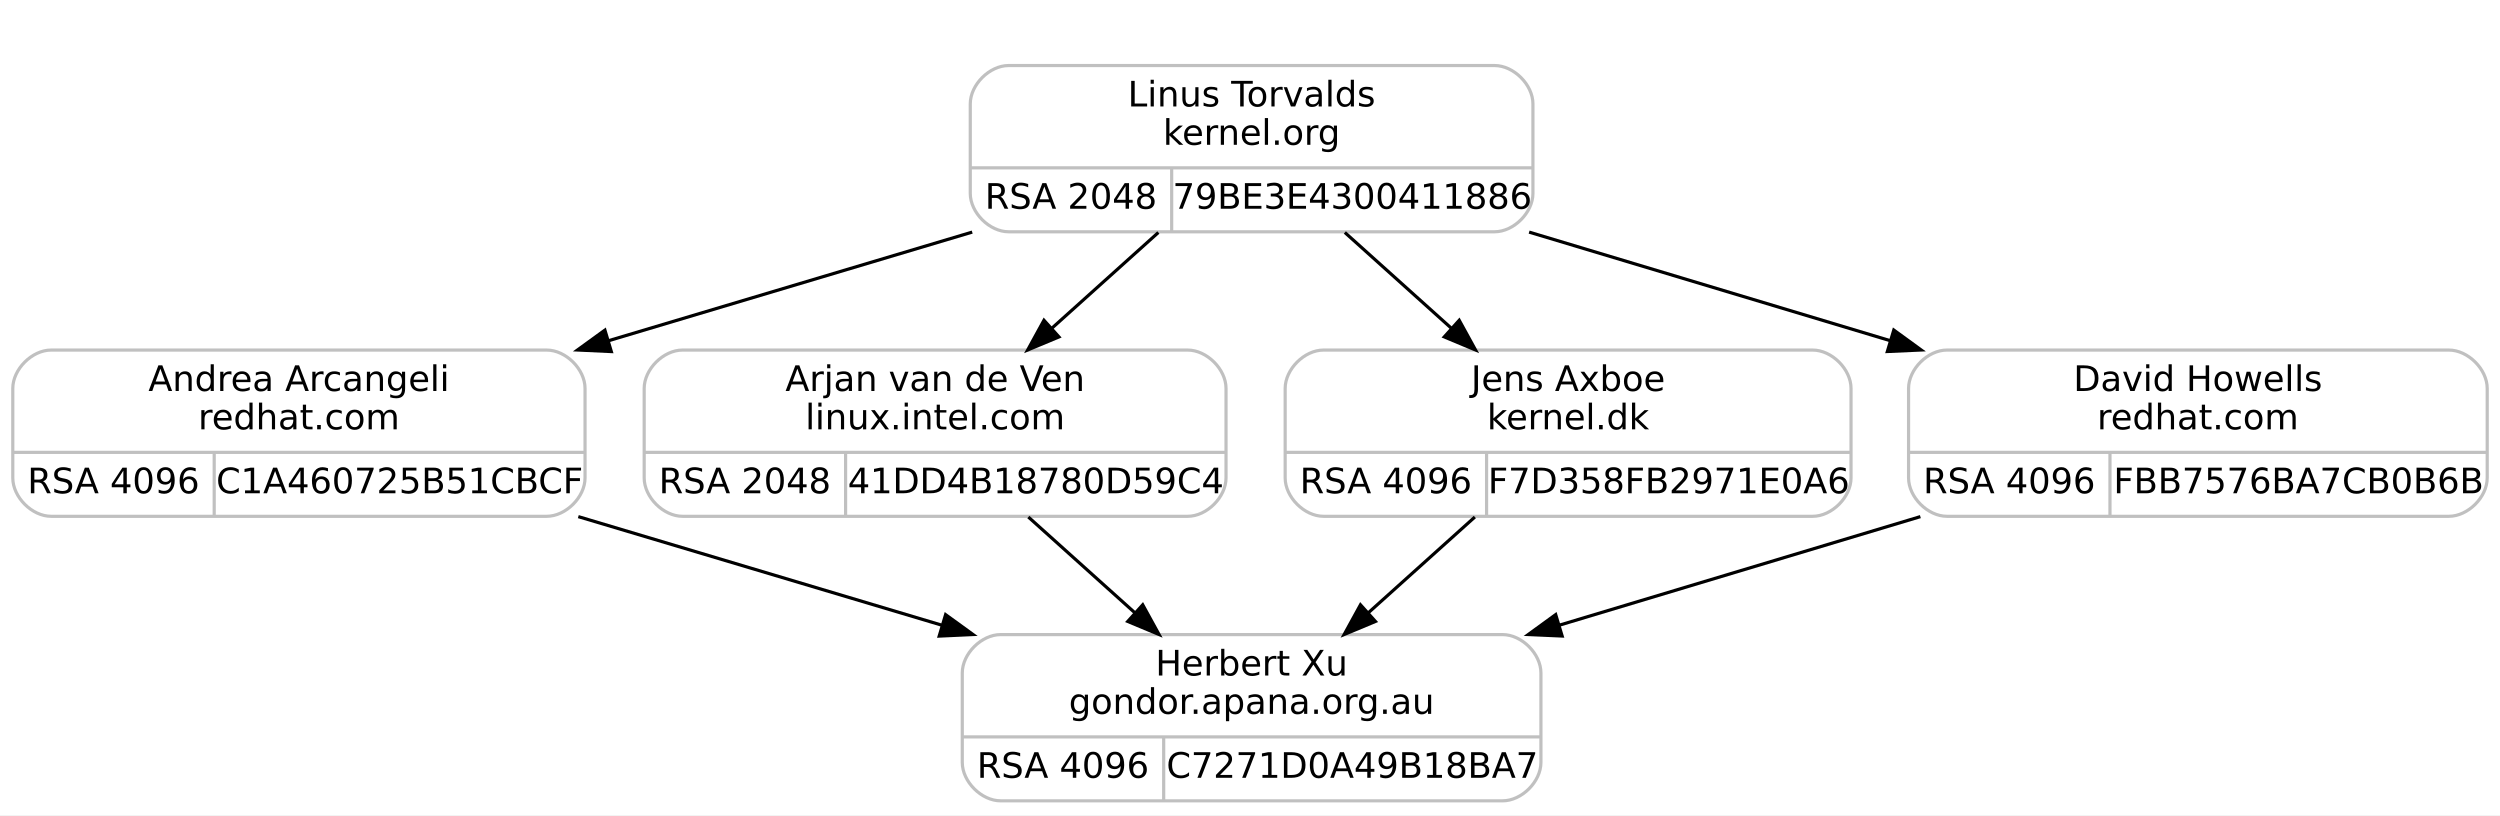
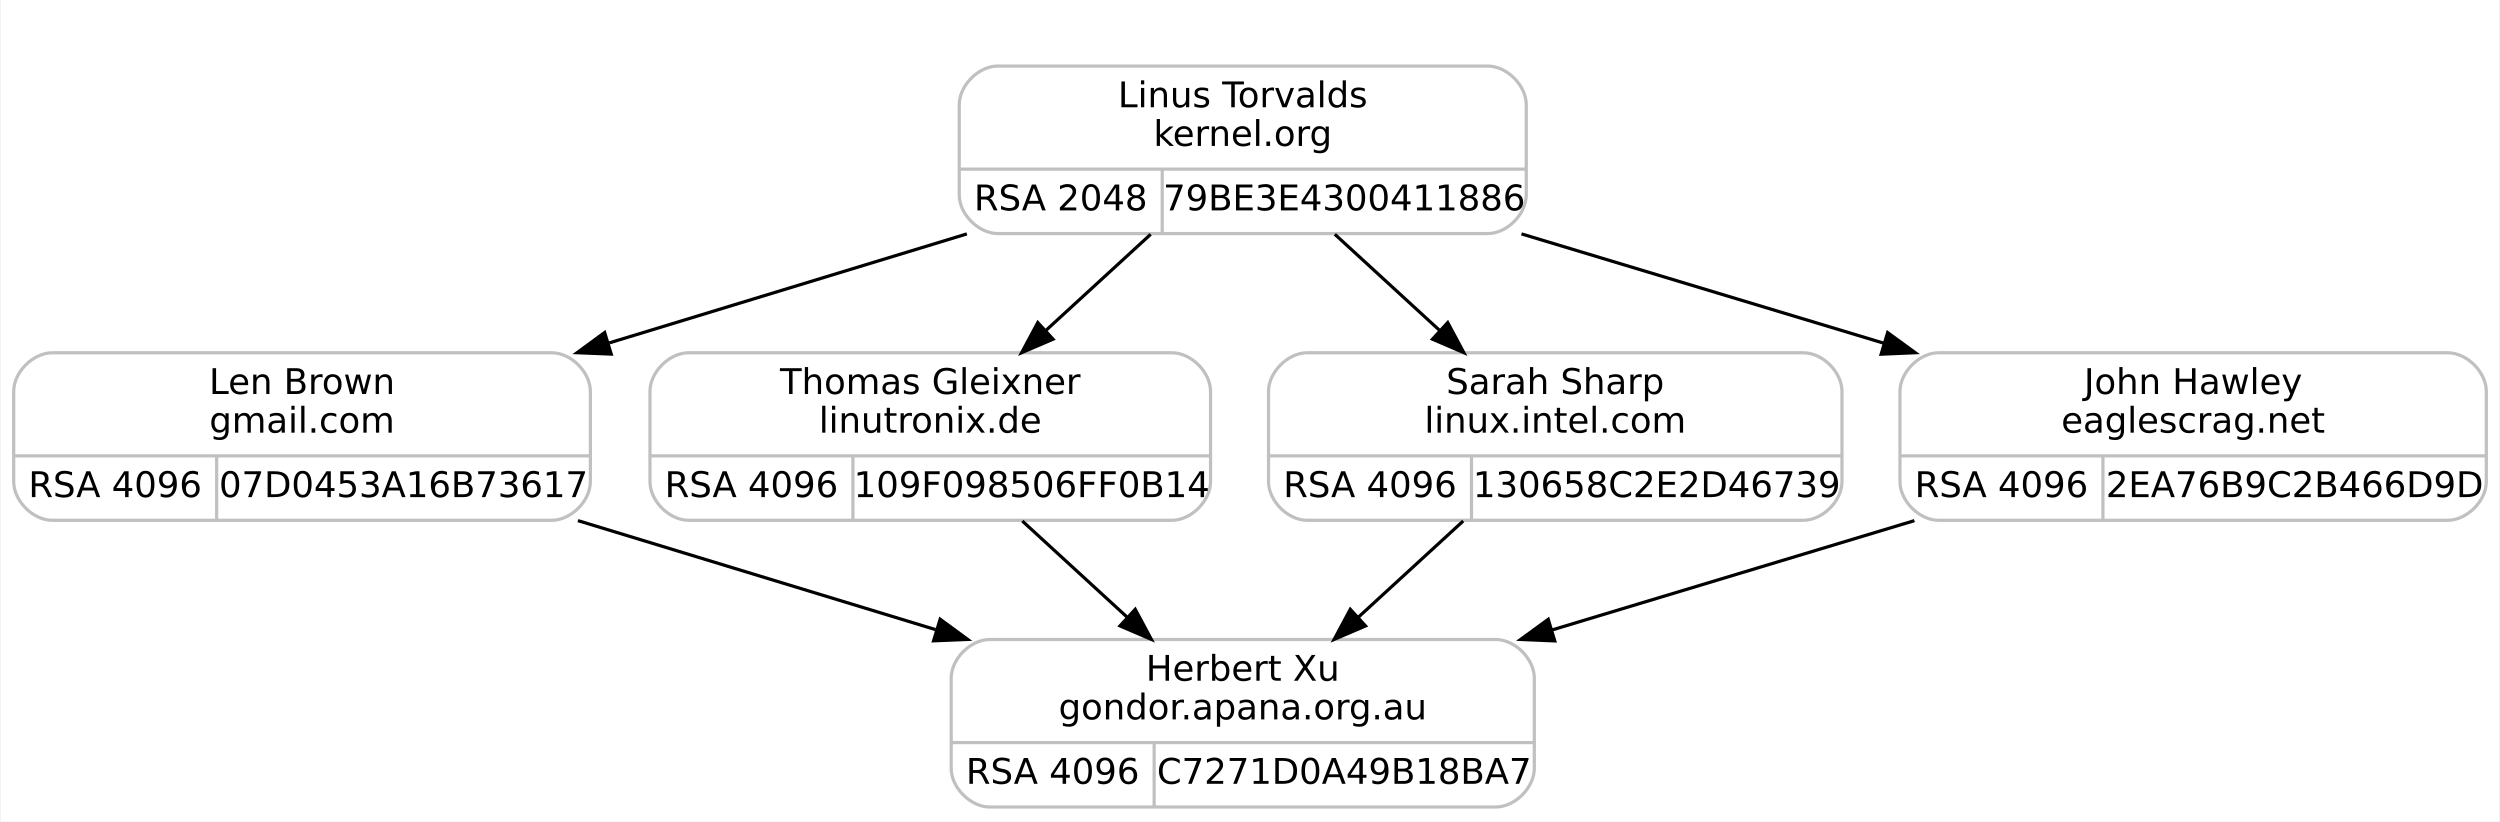
- <svg xmlns="http://www.w3.org/2000/svg" width="782pt" height="255pt" viewBox="0.00 0.00 782.00 255.00">
+ <svg xmlns="http://www.w3.org/2000/svg" width="776pt" height="255pt" viewBox="0.00 0.00 775.50 255.00">
  <g id="graph0" class="graph" transform="scale(1 1) rotate(0) translate(4 251)">
-     <polygon fill="#ffffff" stroke="transparent" points="-4,4 -4,-251 778,-251 778,4 -4,4" />
+     <polygon fill="#ffffff" stroke="transparent" points="-4,4 -4,-251 771.5,-251 771.5,4 -4,4" />
    <g id="clust1" class="cluster">
-       <polygon fill="none" stroke="#ffffff" points="291.5,-170 291.5,-239 483.5,-239 483.5,-170 291.5,-170" />
+       <polygon fill="none" stroke="#ffffff" points="285.5,-170 285.5,-239 477.5,-239 477.5,-170 285.5,-170" />
    </g>
    <g id="node1" class="node">
      <path fill="none" stroke="#c0c0c0" d="M12,-89.5C12,-89.5 167,-89.5 167,-89.5 173,-89.5 179,-95.5 179,-101.5 179,-101.5 179,-129.5 179,-129.5 179,-135.5 173,-141.5 167,-141.5 167,-141.5 12,-141.5 12,-141.5 6,-141.5 0,-135.5 0,-129.5 0,-129.5 0,-101.5 0,-101.5 0,-95.5 6,-89.5 12,-89.5" />
-       <text text-anchor="middle" x="89.5" y="-128.7" font-family="droid sans,dejavu sans,helvetica" font-size="11.00" fill="#000000">Andrea Arcangeli</text>
-       <text text-anchor="middle" x="89.5" y="-116.7" font-family="droid sans,dejavu sans,helvetica" font-size="11.00" fill="#000000">redhat.com</text>
+       <text text-anchor="middle" x="89.5" y="-128.7" font-family="droid sans,dejavu sans,helvetica" font-size="11.00" fill="#000000">Len Brown</text>
+       <text text-anchor="middle" x="89.5" y="-116.7" font-family="droid sans,dejavu sans,helvetica" font-size="11.00" fill="#000000">gmail.com</text>
      <polyline fill="none" stroke="#c0c0c0" points="0,-109.5 179,-109.5 " />
      <text text-anchor="middle" x="31.5" y="-96.7" font-family="droid sans,dejavu sans,helvetica" font-size="11.00" fill="#000000">RSA 4096</text>
      <polyline fill="none" stroke="#c0c0c0" points="63,-89.5 63,-109.5 " />
-       <text text-anchor="middle" x="121" y="-96.7" font-family="droid sans,dejavu sans,helvetica" font-size="11.00" fill="#000000">C1A460725B51CBCF</text>
+       <text text-anchor="middle" x="121" y="-96.7" font-family="droid sans,dejavu sans,helvetica" font-size="11.00" fill="#000000">07D0453A16B73617</text>
    </g>
    <g id="node3" class="node">
-       <path fill="none" stroke="#c0c0c0" d="M309,-.5C309,-.5 466,-.5 466,-.5 472,-.5 478,-6.5 478,-12.5 478,-12.5 478,-40.5 478,-40.5 478,-46.5 472,-52.5 466,-52.5 466,-52.5 309,-52.5 309,-52.5 303,-52.5 297,-46.5 297,-40.5 297,-40.5 297,-12.5 297,-12.5 297,-6.5 303,-.5 309,-.5" />
-       <text text-anchor="middle" x="387.5" y="-39.7" font-family="droid sans,dejavu sans,helvetica" font-size="11.00" fill="#000000">Herbert Xu</text>
-       <text text-anchor="middle" x="387.5" y="-27.7" font-family="droid sans,dejavu sans,helvetica" font-size="11.00" fill="#000000">gondor.apana.org.au</text>
-       <polyline fill="none" stroke="#c0c0c0" points="297,-20.5 478,-20.5 " />
-       <text text-anchor="middle" x="328.5" y="-7.7" font-family="droid sans,dejavu sans,helvetica" font-size="11.00" fill="#000000">RSA 4096</text>
-       <polyline fill="none" stroke="#c0c0c0" points="360,-.5 360,-20.5 " />
-       <text text-anchor="middle" x="419" y="-7.7" font-family="droid sans,dejavu sans,helvetica" font-size="11.00" fill="#000000">C7271D0A49B18BA7</text>
+       <path fill="none" stroke="#c0c0c0" d="M303,-.5C303,-.5 460,-.5 460,-.5 466,-.5 472,-6.5 472,-12.5 472,-12.5 472,-40.5 472,-40.5 472,-46.5 466,-52.5 460,-52.5 460,-52.5 303,-52.5 303,-52.5 297,-52.5 291,-46.5 291,-40.5 291,-40.5 291,-12.5 291,-12.5 291,-6.5 297,-.5 303,-.5" />
+       <text text-anchor="middle" x="381.5" y="-39.7" font-family="droid sans,dejavu sans,helvetica" font-size="11.00" fill="#000000">Herbert Xu</text>
+       <text text-anchor="middle" x="381.5" y="-27.7" font-family="droid sans,dejavu sans,helvetica" font-size="11.00" fill="#000000">gondor.apana.org.au</text>
+       <polyline fill="none" stroke="#c0c0c0" points="291,-20.5 472,-20.5 " />
+       <text text-anchor="middle" x="322.5" y="-7.7" font-family="droid sans,dejavu sans,helvetica" font-size="11.00" fill="#000000">RSA 4096</text>
+       <polyline fill="none" stroke="#c0c0c0" points="354,-.5 354,-20.5 " />
+       <text text-anchor="middle" x="413" y="-7.7" font-family="droid sans,dejavu sans,helvetica" font-size="11.00" fill="#000000">C7271D0A49B18BA7</text>
    </g>
    <g id="edge2" class="edge">
-       <path fill="none" stroke="#000000" d="M176.896,-89.398C212.605,-78.734 254.042,-66.358 290.667,-55.42" />
-       <polygon fill="#000000" stroke="#000000" points="291.783,-58.74 300.363,-52.524 289.779,-52.032 291.783,-58.74" />
+       <path fill="none" stroke="#000000" d="M175.137,-89.398C209.977,-78.779 250.384,-66.463 286.158,-55.56" />
+       <polygon fill="#000000" stroke="#000000" points="287.572,-58.788 296.117,-52.524 285.531,-52.092 287.572,-58.788" />
    </g>
    <g id="node2" class="node">
-       <path fill="none" stroke="#c0c0c0" d="M311.5,-178.5C311.5,-178.5 463.5,-178.5 463.5,-178.5 469.5,-178.5 475.5,-184.5 475.5,-190.5 475.5,-190.5 475.5,-218.5 475.5,-218.5 475.5,-224.5 469.5,-230.5 463.5,-230.5 463.5,-230.5 311.5,-230.5 311.5,-230.5 305.5,-230.5 299.5,-224.5 299.5,-218.5 299.5,-218.5 299.5,-190.5 299.5,-190.5 299.5,-184.5 305.5,-178.5 311.5,-178.5" />
-       <text text-anchor="middle" x="387.5" y="-217.7" font-family="droid sans,dejavu sans,helvetica" font-size="11.00" fill="#000000">Linus Torvalds</text>
-       <text text-anchor="middle" x="387.5" y="-205.7" font-family="droid sans,dejavu sans,helvetica" font-size="11.00" fill="#000000">kernel.org</text>
-       <polyline fill="none" stroke="#c0c0c0" points="299.5,-198.5 475.5,-198.5 " />
-       <text text-anchor="middle" x="331" y="-185.7" font-family="droid sans,dejavu sans,helvetica" font-size="11.00" fill="#000000">RSA 2048</text>
-       <polyline fill="none" stroke="#c0c0c0" points="362.5,-178.5 362.5,-198.5 " />
-       <text text-anchor="middle" x="419" y="-185.7" font-family="droid sans,dejavu sans,helvetica" font-size="11.00" fill="#000000">79BE3E4300411886</text>
+       <path fill="none" stroke="#c0c0c0" d="M305.5,-178.5C305.5,-178.5 457.5,-178.5 457.5,-178.5 463.5,-178.5 469.5,-184.5 469.5,-190.5 469.5,-190.5 469.5,-218.5 469.5,-218.5 469.5,-224.5 463.5,-230.5 457.5,-230.5 457.5,-230.5 305.5,-230.5 305.5,-230.5 299.5,-230.5 293.5,-224.5 293.5,-218.5 293.5,-218.5 293.5,-190.5 293.5,-190.5 293.5,-184.5 299.5,-178.5 305.5,-178.5" />
+       <text text-anchor="middle" x="381.5" y="-217.7" font-family="droid sans,dejavu sans,helvetica" font-size="11.00" fill="#000000">Linus Torvalds</text>
+       <text text-anchor="middle" x="381.5" y="-205.7" font-family="droid sans,dejavu sans,helvetica" font-size="11.00" fill="#000000">kernel.org</text>
+       <polyline fill="none" stroke="#c0c0c0" points="293.5,-198.5 469.5,-198.5 " />
+       <text text-anchor="middle" x="325" y="-185.7" font-family="droid sans,dejavu sans,helvetica" font-size="11.00" fill="#000000">RSA 2048</text>
+       <polyline fill="none" stroke="#c0c0c0" points="356.5,-178.5 356.5,-198.5 " />
+       <text text-anchor="middle" x="413" y="-185.7" font-family="droid sans,dejavu sans,helvetica" font-size="11.00" fill="#000000">79BE3E4300411886</text>
    </g>
    <g id="edge1" class="edge">
-       <path fill="none" stroke="#000000" d="M300.104,-178.398C264.395,-167.734 222.958,-155.358 186.333,-144.42" />
-       <polygon fill="#000000" stroke="#000000" points="187.221,-141.032 176.637,-141.524 185.217,-147.74 187.221,-141.032" />
+       <path fill="none" stroke="#000000" d="M295.863,-178.398C261.023,-167.779 220.616,-155.464 184.842,-144.56" />
+       <polygon fill="#000000" stroke="#000000" points="185.469,-141.092 174.883,-141.524 183.428,-147.788 185.469,-141.092" />
    </g>
    <g id="node4" class="node">
-       <path fill="none" stroke="#c0c0c0" d="M209.5,-89.5C209.5,-89.5 367.5,-89.5 367.5,-89.5 373.5,-89.5 379.5,-95.5 379.5,-101.5 379.5,-101.5 379.5,-129.5 379.5,-129.5 379.5,-135.5 373.5,-141.5 367.5,-141.5 367.5,-141.5 209.5,-141.5 209.5,-141.5 203.5,-141.5 197.5,-135.5 197.5,-129.5 197.5,-129.5 197.5,-101.5 197.5,-101.5 197.5,-95.5 203.5,-89.5 209.5,-89.5" />
-       <text text-anchor="middle" x="288.5" y="-128.7" font-family="droid sans,dejavu sans,helvetica" font-size="11.00" fill="#000000">Arjan van de Ven</text>
-       <text text-anchor="middle" x="288.5" y="-116.7" font-family="droid sans,dejavu sans,helvetica" font-size="11.00" fill="#000000">linux.intel.com</text>
-       <polyline fill="none" stroke="#c0c0c0" points="197.5,-109.5 379.5,-109.5 " />
-       <text text-anchor="middle" x="229" y="-96.7" font-family="droid sans,dejavu sans,helvetica" font-size="11.00" fill="#000000">RSA 2048</text>
+       <path fill="none" stroke="#c0c0c0" d="M209.5,-89.5C209.5,-89.5 359.5,-89.5 359.5,-89.5 365.5,-89.5 371.5,-95.5 371.5,-101.5 371.5,-101.5 371.5,-129.5 371.5,-129.5 371.5,-135.5 365.5,-141.5 359.5,-141.5 359.5,-141.5 209.5,-141.5 209.5,-141.5 203.5,-141.5 197.5,-135.5 197.5,-129.5 197.5,-129.5 197.5,-101.5 197.5,-101.5 197.5,-95.5 203.5,-89.5 209.5,-89.5" />
+       <text text-anchor="middle" x="284.5" y="-128.7" font-family="droid sans,dejavu sans,helvetica" font-size="11.00" fill="#000000">Thomas Gleixner</text>
+       <text text-anchor="middle" x="284.5" y="-116.7" font-family="droid sans,dejavu sans,helvetica" font-size="11.00" fill="#000000">linutronix.de</text>
+       <polyline fill="none" stroke="#c0c0c0" points="197.5,-109.5 371.5,-109.5 " />
+       <text text-anchor="middle" x="229" y="-96.7" font-family="droid sans,dejavu sans,helvetica" font-size="11.00" fill="#000000">RSA 4096</text>
      <polyline fill="none" stroke="#c0c0c0" points="260.5,-89.5 260.5,-109.5 " />
-       <text text-anchor="middle" x="320" y="-96.7" font-family="droid sans,dejavu sans,helvetica" font-size="11.00" fill="#000000">41DD4B18780D59C4</text>
+       <text text-anchor="middle" x="316" y="-96.7" font-family="droid sans,dejavu sans,helvetica" font-size="11.00" fill="#000000">109F098506FF0B14</text>
    </g>
    <g id="edge3" class="edge">
-       <path fill="none" stroke="#000000" d="M358.332,-178.278C347.859,-168.863 335.916,-158.126 324.904,-148.227" />
-       <polygon fill="#000000" stroke="#000000" points="327.236,-145.617 317.459,-141.534 322.556,-150.822 327.236,-145.617" />
+       <path fill="none" stroke="#000000" d="M352.921,-178.278C342.758,-168.954 331.183,-158.333 320.48,-148.513" />
+       <polygon fill="#000000" stroke="#000000" points="322.609,-145.716 312.874,-141.534 317.877,-150.874 322.609,-145.716" />
    </g>
    <g id="node5" class="node">
-       <path fill="none" stroke="#c0c0c0" d="M410,-89.5C410,-89.5 563,-89.5 563,-89.5 569,-89.5 575,-95.5 575,-101.5 575,-101.5 575,-129.5 575,-129.5 575,-135.5 569,-141.5 563,-141.5 563,-141.5 410,-141.5 410,-141.5 404,-141.5 398,-135.5 398,-129.5 398,-129.5 398,-101.5 398,-101.5 398,-95.5 404,-89.5 410,-89.5" />
-       <text text-anchor="middle" x="486.5" y="-128.7" font-family="droid sans,dejavu sans,helvetica" font-size="11.00" fill="#000000">Jens Axboe</text>
-       <text text-anchor="middle" x="486.5" y="-116.7" font-family="droid sans,dejavu sans,helvetica" font-size="11.00" fill="#000000">kernel.dk</text>
-       <polyline fill="none" stroke="#c0c0c0" points="398,-109.5 575,-109.5 " />
-       <text text-anchor="middle" x="429.5" y="-96.7" font-family="droid sans,dejavu sans,helvetica" font-size="11.00" fill="#000000">RSA 4096</text>
-       <polyline fill="none" stroke="#c0c0c0" points="461,-89.5 461,-109.5 " />
-       <text text-anchor="middle" x="518" y="-96.7" font-family="droid sans,dejavu sans,helvetica" font-size="11.00" fill="#000000">F7D358FB2971E0A6</text>
+       <path fill="none" stroke="#c0c0c0" d="M401.5,-89.5C401.5,-89.5 555.5,-89.5 555.5,-89.5 561.5,-89.5 567.5,-95.5 567.5,-101.5 567.5,-101.5 567.5,-129.5 567.5,-129.5 567.5,-135.5 561.5,-141.5 555.5,-141.5 555.5,-141.5 401.5,-141.5 401.5,-141.5 395.5,-141.5 389.5,-135.5 389.5,-129.5 389.5,-129.5 389.5,-101.5 389.5,-101.5 389.5,-95.5 395.5,-89.5 401.5,-89.5" />
+       <text text-anchor="middle" x="478.5" y="-128.7" font-family="droid sans,dejavu sans,helvetica" font-size="11.00" fill="#000000">Sarah Sharp</text>
+       <text text-anchor="middle" x="478.5" y="-116.7" font-family="droid sans,dejavu sans,helvetica" font-size="11.00" fill="#000000">linux.intel.com</text>
+       <polyline fill="none" stroke="#c0c0c0" points="389.5,-109.5 567.5,-109.5 " />
+       <text text-anchor="middle" x="421" y="-96.7" font-family="droid sans,dejavu sans,helvetica" font-size="11.00" fill="#000000">RSA 4096</text>
+       <polyline fill="none" stroke="#c0c0c0" points="452.5,-89.5 452.5,-109.5 " />
+       <text text-anchor="middle" x="510" y="-96.7" font-family="droid sans,dejavu sans,helvetica" font-size="11.00" fill="#000000">130658C2E2D46739</text>
    </g>
    <g id="edge5" class="edge">
-       <path fill="none" stroke="#000000" d="M416.668,-178.278C427.141,-168.863 439.084,-158.126 450.096,-148.227" />
-       <polygon fill="#000000" stroke="#000000" points="452.444,-150.822 457.541,-141.534 447.764,-145.617 452.444,-150.822" />
+       <path fill="none" stroke="#000000" d="M410.079,-178.278C420.242,-168.954 431.817,-158.333 442.52,-148.513" />
+       <polygon fill="#000000" stroke="#000000" points="445.123,-150.874 450.126,-141.534 440.391,-145.716 445.123,-150.874" />
    </g>
    <g id="node6" class="node">
-       <path fill="none" stroke="#c0c0c0" d="M605,-89.5C605,-89.5 762,-89.5 762,-89.5 768,-89.5 774,-95.5 774,-101.5 774,-101.5 774,-129.5 774,-129.5 774,-135.5 768,-141.5 762,-141.5 762,-141.5 605,-141.5 605,-141.5 599,-141.5 593,-135.5 593,-129.5 593,-129.5 593,-101.5 593,-101.5 593,-95.5 599,-89.5 605,-89.5" />
-       <text text-anchor="middle" x="683.5" y="-128.7" font-family="droid sans,dejavu sans,helvetica" font-size="11.00" fill="#000000">David Howells</text>
-       <text text-anchor="middle" x="683.5" y="-116.7" font-family="droid sans,dejavu sans,helvetica" font-size="11.00" fill="#000000">redhat.com</text>
-       <polyline fill="none" stroke="#c0c0c0" points="593,-109.5 774,-109.5 " />
-       <text text-anchor="middle" x="624.5" y="-96.7" font-family="droid sans,dejavu sans,helvetica" font-size="11.00" fill="#000000">RSA 4096</text>
-       <polyline fill="none" stroke="#c0c0c0" points="656,-89.5 656,-109.5 " />
-       <text text-anchor="middle" x="715" y="-96.7" font-family="droid sans,dejavu sans,helvetica" font-size="11.00" fill="#000000">FBB7576BA7CB0B6B</text>
+       <path fill="none" stroke="#c0c0c0" d="M597.5,-89.5C597.5,-89.5 755.5,-89.5 755.5,-89.5 761.5,-89.5 767.5,-95.5 767.5,-101.5 767.5,-101.5 767.5,-129.5 767.5,-129.5 767.5,-135.5 761.5,-141.5 755.5,-141.5 755.5,-141.5 597.5,-141.5 597.5,-141.5 591.5,-141.5 585.5,-135.5 585.5,-129.5 585.5,-129.5 585.5,-101.5 585.5,-101.5 585.5,-95.5 591.5,-89.5 597.5,-89.5" />
+       <text text-anchor="middle" x="676.5" y="-128.7" font-family="droid sans,dejavu sans,helvetica" font-size="11.00" fill="#000000">John Hawley</text>
+       <text text-anchor="middle" x="676.5" y="-116.7" font-family="droid sans,dejavu sans,helvetica" font-size="11.00" fill="#000000">eaglescrag.net</text>
+       <polyline fill="none" stroke="#c0c0c0" points="585.5,-109.5 767.5,-109.5 " />
+       <text text-anchor="middle" x="617" y="-96.7" font-family="droid sans,dejavu sans,helvetica" font-size="11.00" fill="#000000">RSA 4096</text>
+       <polyline fill="none" stroke="#c0c0c0" points="648.5,-89.5 648.5,-109.5 " />
+       <text text-anchor="middle" x="708" y="-96.7" font-family="droid sans,dejavu sans,helvetica" font-size="11.00" fill="#000000">2EA76B9C2B466D9D</text>
    </g>
    <g id="edge7" class="edge">
-       <path fill="none" stroke="#000000" d="M474.31,-178.398C509.778,-167.734 550.938,-155.358 587.317,-144.42" />
-       <polygon fill="#000000" stroke="#000000" points="588.379,-147.756 596.948,-141.524 586.363,-141.052 588.379,-147.756" />
+       <path fill="none" stroke="#000000" d="M468.017,-178.398C503.365,-167.734 544.386,-155.358 580.642,-144.42" />
+       <polygon fill="#000000" stroke="#000000" points="581.677,-147.763 590.24,-141.524 579.655,-141.062 581.677,-147.763" />
    </g>
    <g id="edge4" class="edge">
-       <path fill="none" stroke="#000000" d="M317.668,-89.278C328.141,-79.863 340.084,-69.126 351.096,-59.227" />
-       <polygon fill="#000000" stroke="#000000" points="353.444,-61.822 358.541,-52.534 348.764,-56.617 353.444,-61.822" />
+       <path fill="none" stroke="#000000" d="M313.079,-89.278C323.242,-79.954 334.817,-69.333 345.52,-59.513" />
+       <polygon fill="#000000" stroke="#000000" points="348.123,-61.874 353.126,-52.534 343.391,-56.716 348.123,-61.874" />
    </g>
    <g id="edge6" class="edge">
-       <path fill="none" stroke="#000000" d="M457.332,-89.278C446.859,-79.863 434.916,-69.126 423.904,-59.227" />
-       <polygon fill="#000000" stroke="#000000" points="426.236,-56.617 416.459,-52.534 421.556,-61.822 426.236,-56.617" />
+       <path fill="none" stroke="#000000" d="M449.921,-89.278C439.758,-79.954 428.183,-69.333 417.48,-59.513" />
+       <polygon fill="#000000" stroke="#000000" points="419.609,-56.716 409.874,-52.534 414.877,-61.874 419.609,-56.716" />
    </g>
    <g id="edge8" class="edge">
-       <path fill="none" stroke="#000000" d="M596.69,-89.398C561.222,-78.734 520.062,-66.358 483.683,-55.42" />
-       <polygon fill="#000000" stroke="#000000" points="484.637,-52.052 474.052,-52.524 482.621,-58.755 484.637,-52.052" />
+       <path fill="none" stroke="#000000" d="M589.984,-89.398C554.635,-78.734 513.614,-66.358 477.358,-55.42" />
+       <polygon fill="#000000" stroke="#000000" points="478.345,-52.062 467.76,-52.524 476.323,-58.764 478.345,-52.062" />
    </g>
  </g>
</svg>
